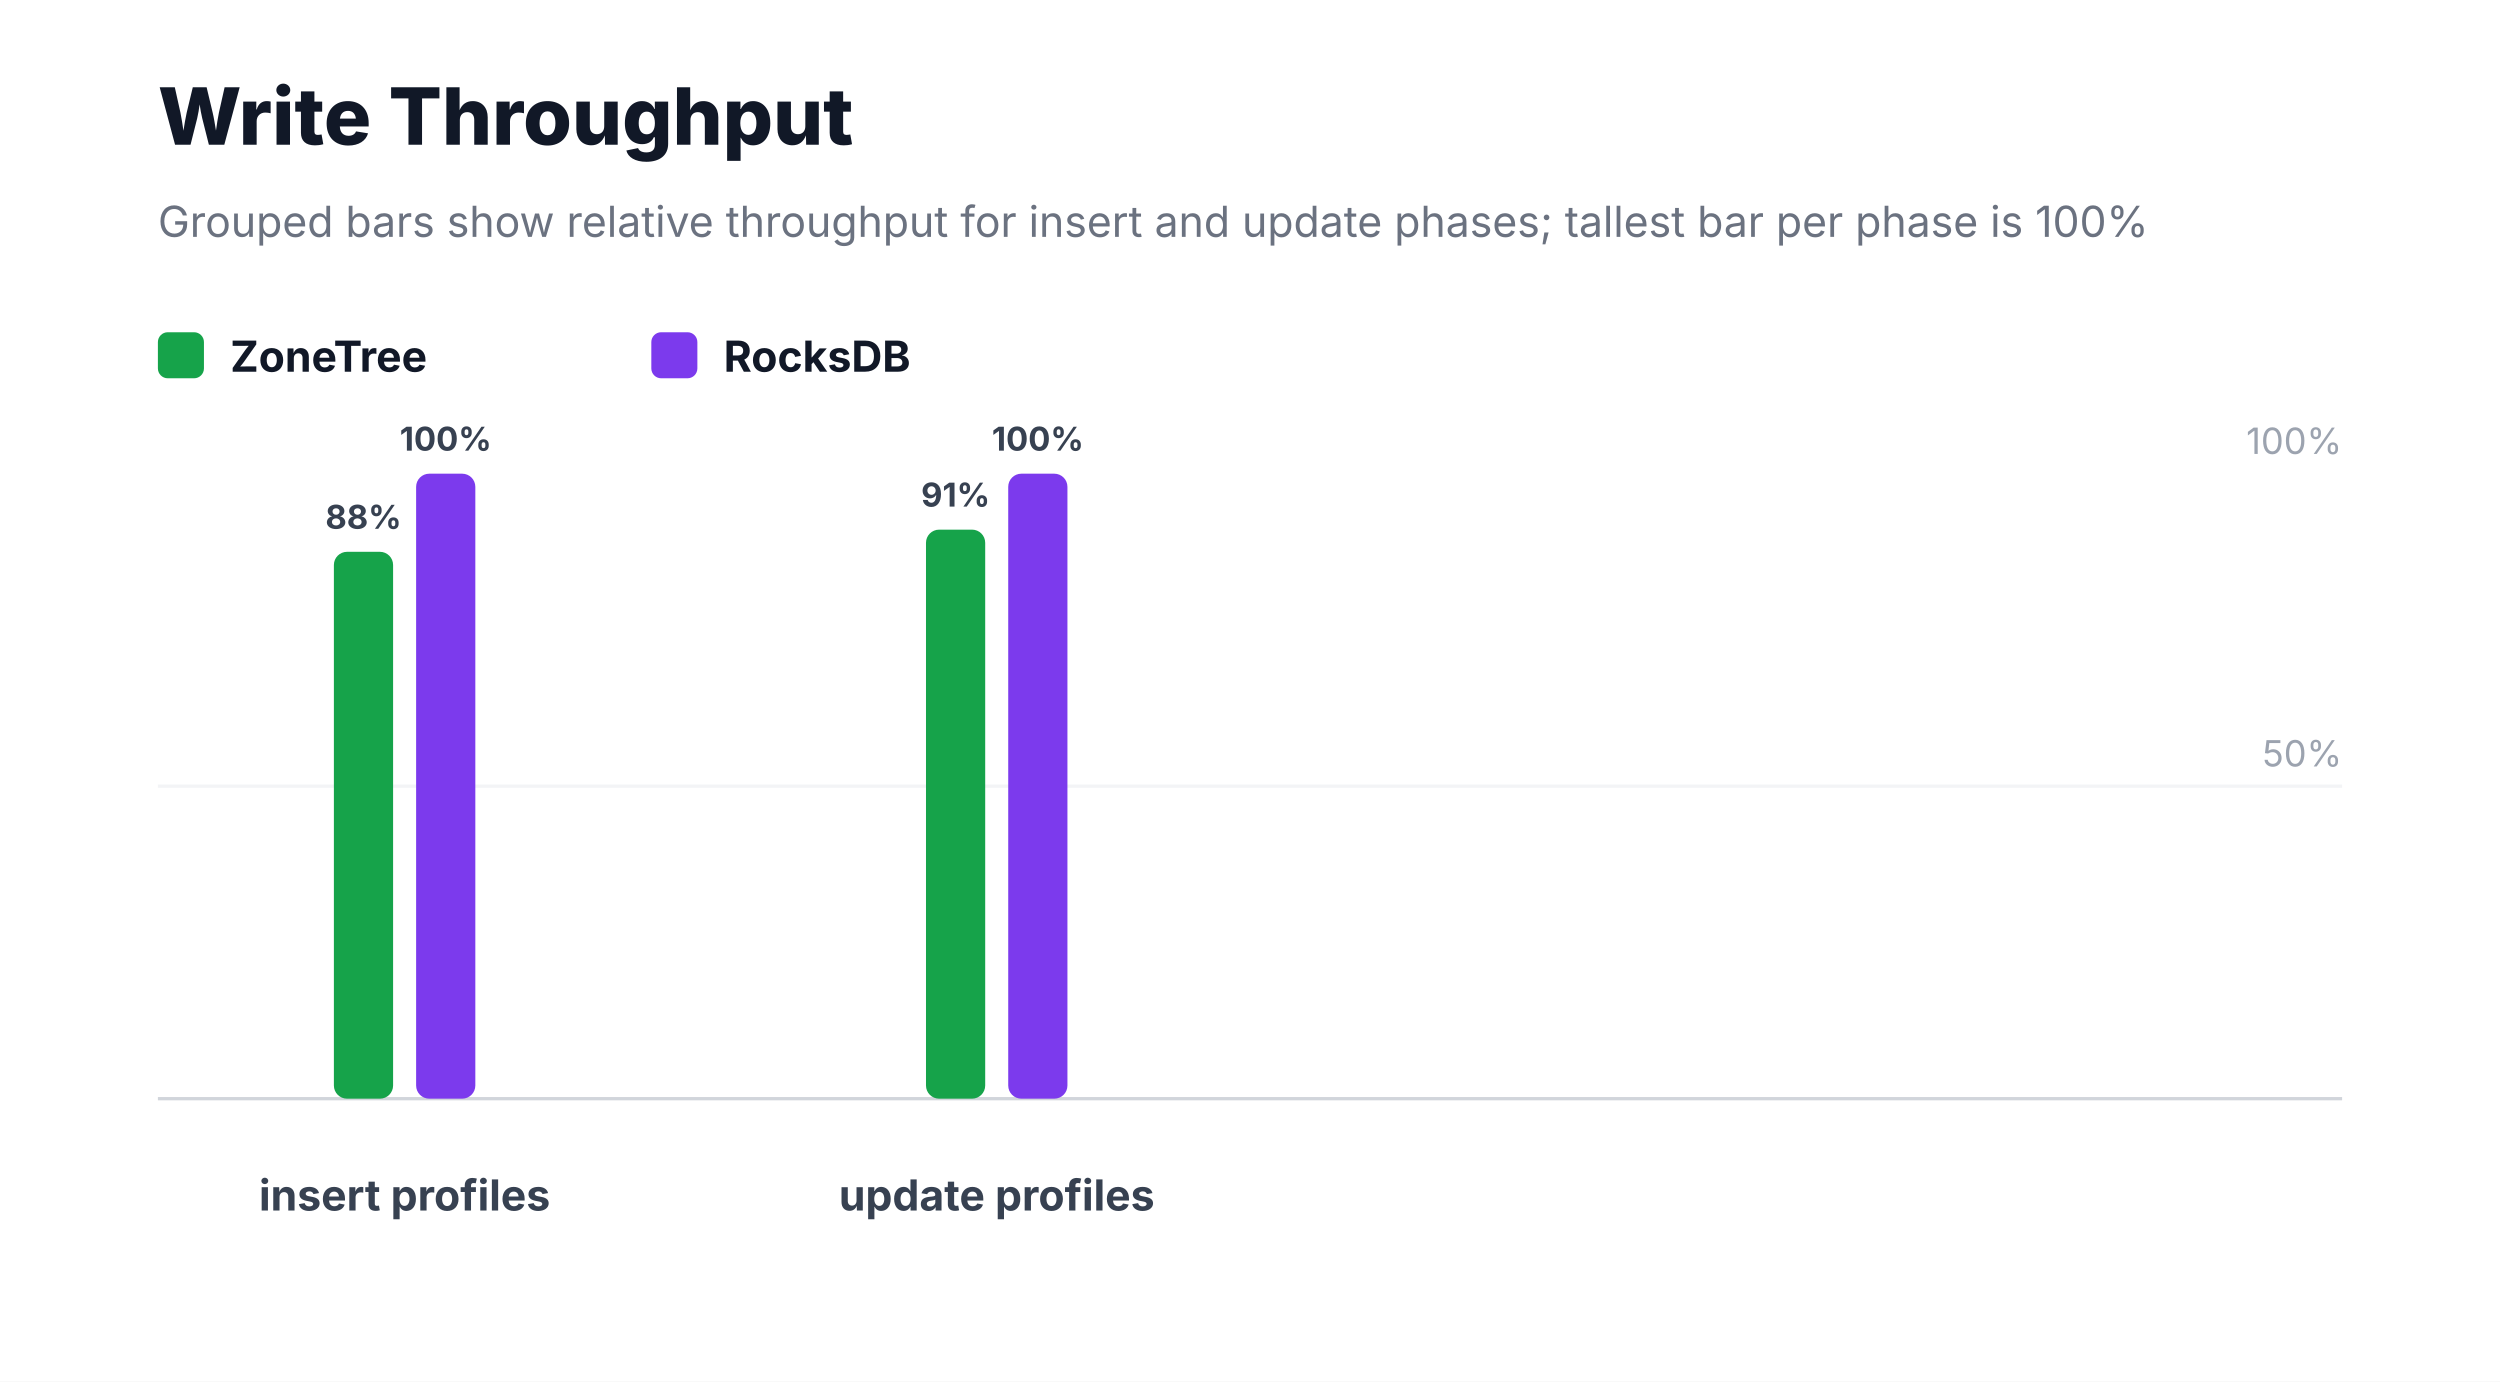
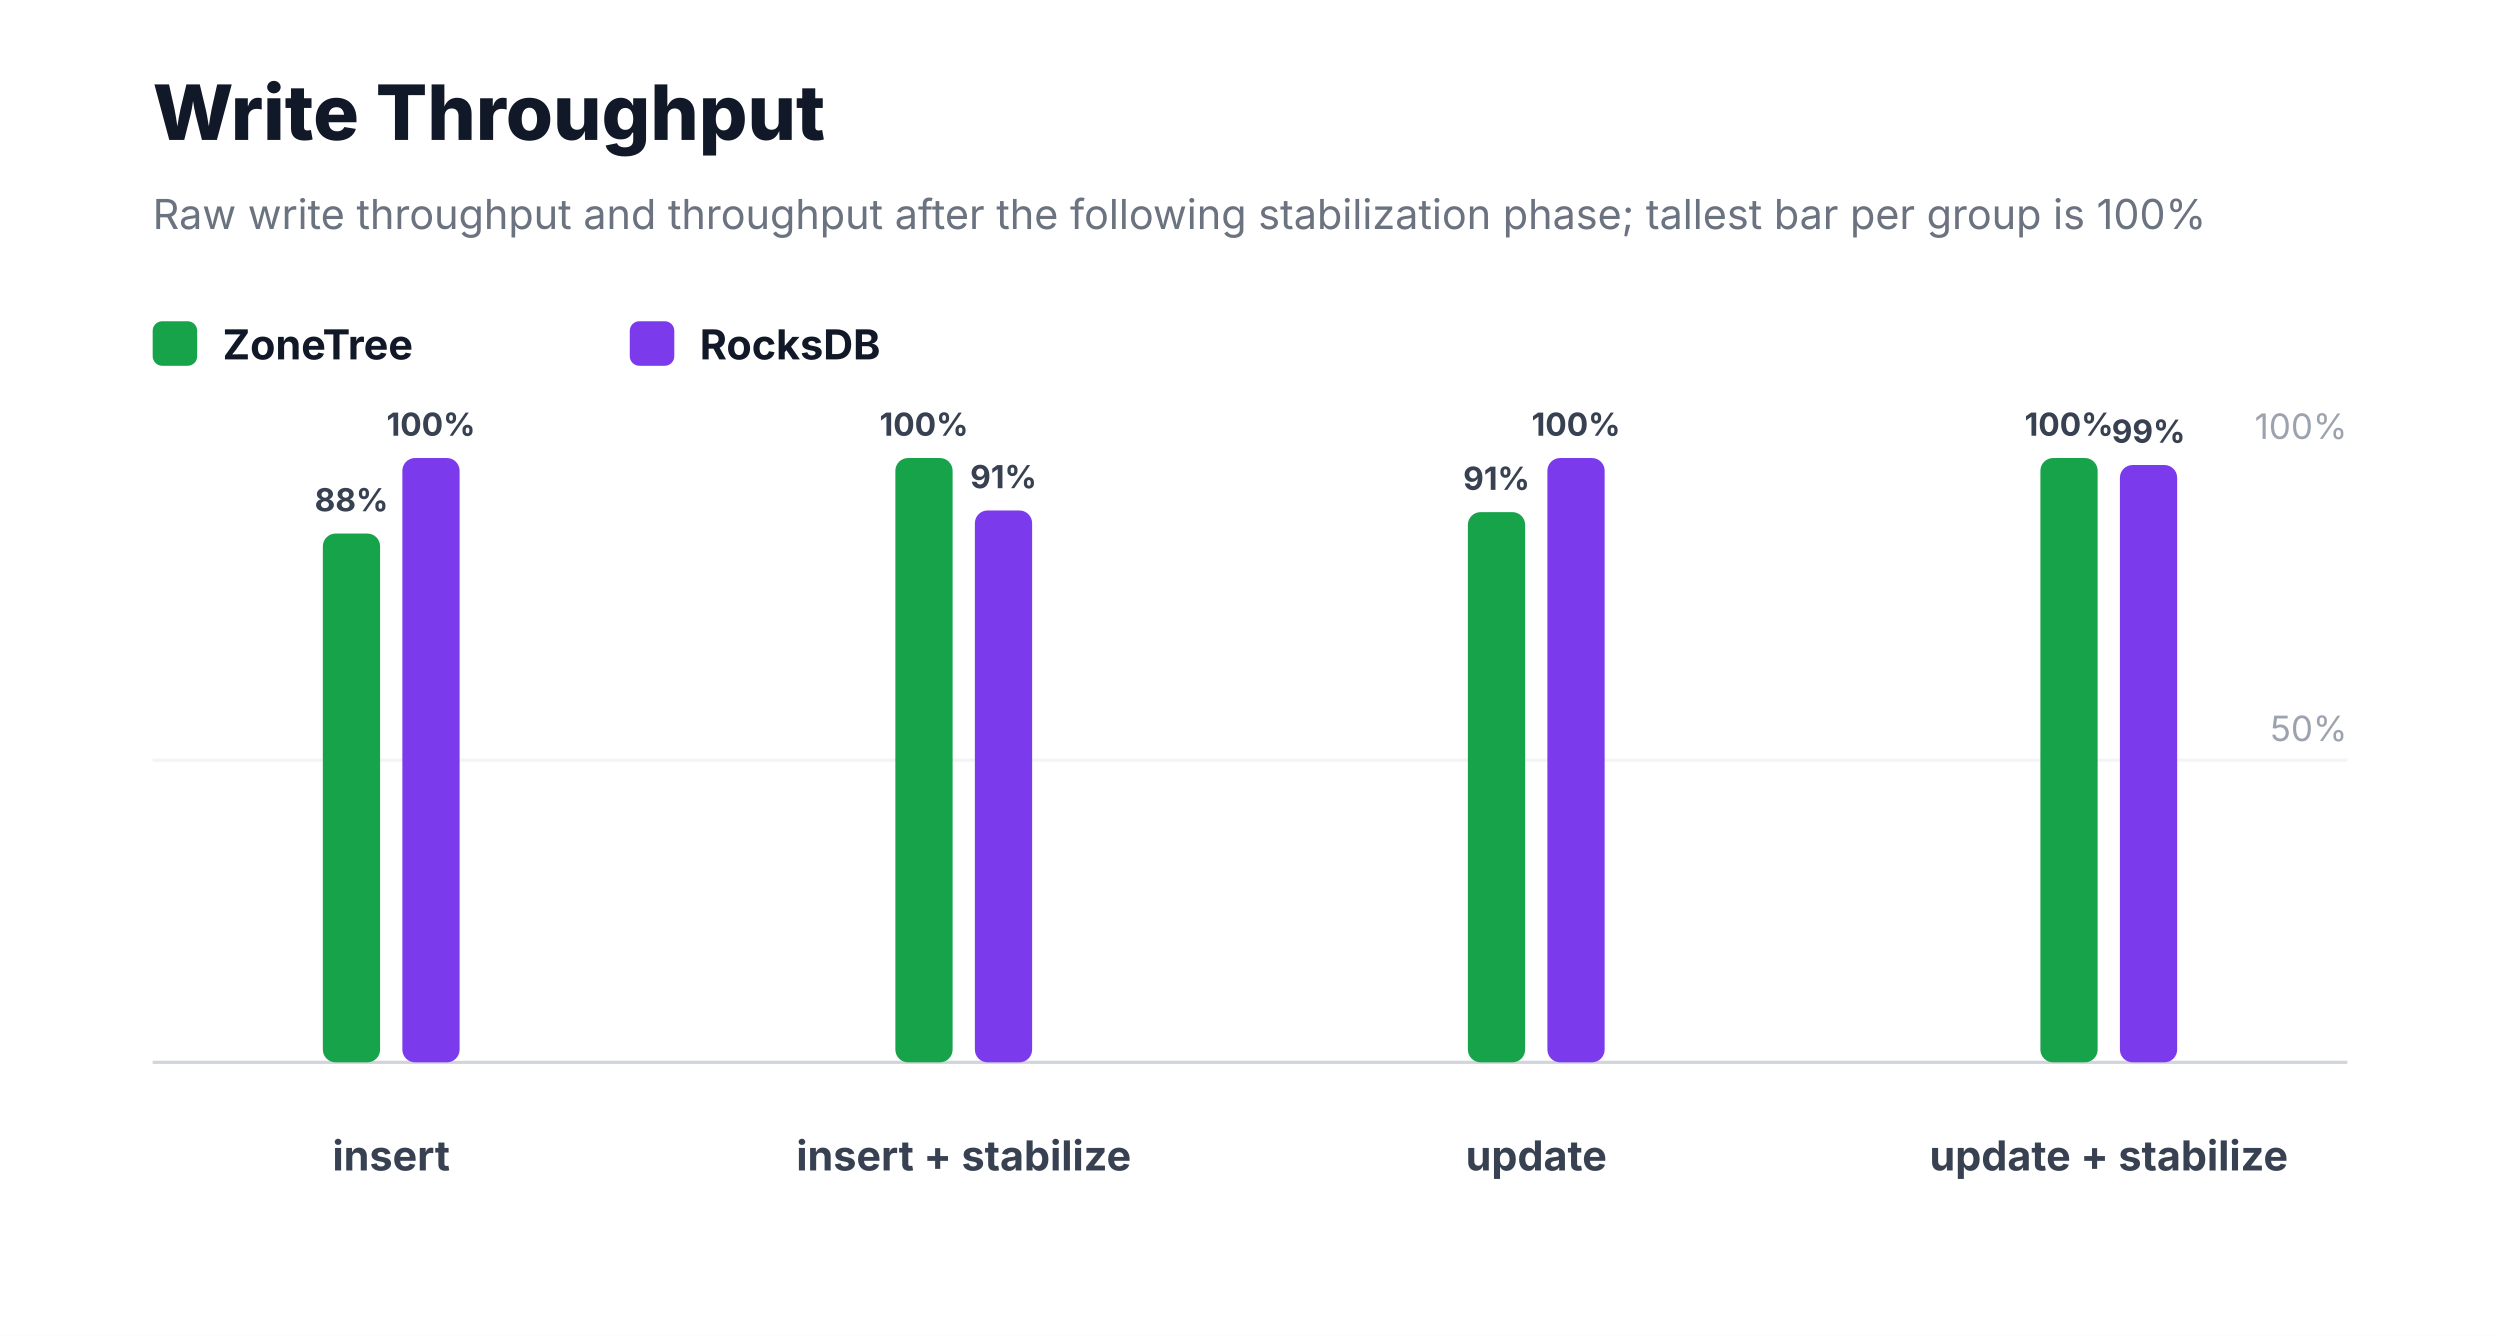
- <svg xmlns="http://www.w3.org/2000/svg" width="760" height="420" viewBox="0 0 760 420" role="img" aria-label="Write Throughput">
+ <svg xmlns="http://www.w3.org/2000/svg" width="786" height="420" viewBox="0 0 786 420" role="img" aria-label="Write Throughput">
  <style>
    text { font-family: Inter, Segoe UI, Arial, sans-serif; }
  </style>
  <rect width="100%" height="100%" fill="#ffffff" />
  <text x="48" y="44" font-size="24" font-weight="800" fill="#111827">Write Throughput</text>
-   <text x="48" y="72" font-size="13" fill="#6b7280">Grouped bars show relative throughput for insert and update phases; tallest bar per phase is 100%</text>
+   <text x="48" y="72" font-size="13" fill="#6b7280">Raw write throughput and throughput after the following stabilization phase; tallest bar per group is 100%</text>
  <rect x="48" y="101" width="14" height="14" rx="3" fill="#16a34a" />
  <text x="70" y="113" font-size="13" fill="#111827" text-anchor="start" font-weight="700">ZoneTree</text>
  <rect x="198" y="101" width="14" height="14" rx="3" fill="#7c3aed" />
  <text x="220" y="113" font-size="13" fill="#111827" text-anchor="start" font-weight="700">RocksDB</text>
-   <line x1="48" y1="334" x2="712" y2="334" stroke="#d1d5db" stroke-width="1" />
-   <line x1="48" y1="239" x2="712" y2="239" stroke="#f3f4f6" stroke-width="1" />
-   <text x="712" y="233" font-size="11" fill="#9ca3af" text-anchor="end" font-weight="400">50%</text>
-   <text x="712" y="138" font-size="11" fill="#9ca3af" text-anchor="end" font-weight="400">100%</text>
+   <line x1="48" y1="334" x2="738" y2="334" stroke="#d1d5db" stroke-width="1" />
+   <line x1="48" y1="239" x2="738" y2="239" stroke="#f3f4f6" stroke-width="1" />
+   <text x="738" y="233" font-size="11" fill="#9ca3af" text-anchor="end" font-weight="400">50%</text>
+   <text x="738" y="138" font-size="11" fill="#9ca3af" text-anchor="end" font-weight="400">100%</text>
  <rect x="101.5" y="167.75" width="18" height="166.25" rx="4" fill="#16a34a" />
  <text x="110.5" y="160.75" font-size="10" fill="#374151" text-anchor="middle" font-weight="700">88%</text>
  <rect x="126.5" y="144" width="18" height="190" rx="4" fill="#7c3aed" />
  <text x="135.5" y="137" font-size="10" fill="#374151" text-anchor="middle" font-weight="700">100%</text>
-   <text x="123" y="368" font-size="13" fill="#374151" text-anchor="middle" font-weight="700">insert profiles</text>
-   <rect x="281.5" y="161.01" width="18" height="172.99" rx="4" fill="#16a34a" />
-   <text x="290.5" y="154.01" font-size="10" fill="#374151" text-anchor="middle" font-weight="700">91%</text>
-   <rect x="306.5" y="144" width="18" height="190" rx="4" fill="#7c3aed" />
-   <text x="315.5" y="137" font-size="10" fill="#374151" text-anchor="middle" font-weight="700">100%</text>
-   <text x="303" y="368" font-size="13" fill="#374151" text-anchor="middle" font-weight="700">update profiles</text>
+   <text x="123" y="368" font-size="13" fill="#374151" text-anchor="middle" font-weight="700">insert</text>
+   <rect x="281.5" y="144" width="18" height="190" rx="4" fill="#16a34a" />
+   <text x="290.5" y="137" font-size="10" fill="#374151" text-anchor="middle" font-weight="700">100%</text>
+   <rect x="306.5" y="160.49" width="18" height="173.51" rx="4" fill="#7c3aed" />
+   <text x="315.5" y="153.49" font-size="10" fill="#374151" text-anchor="middle" font-weight="700">91%</text>
+   <text x="303" y="368" font-size="13" fill="#374151" text-anchor="middle" font-weight="700">insert + stabilize</text>
+   <rect x="461.5" y="161.01" width="18" height="172.99" rx="4" fill="#16a34a" />
+   <text x="470.5" y="154.01" font-size="10" fill="#374151" text-anchor="middle" font-weight="700">91%</text>
+   <rect x="486.5" y="144" width="18" height="190" rx="4" fill="#7c3aed" />
+   <text x="495.5" y="137" font-size="10" fill="#374151" text-anchor="middle" font-weight="700">100%</text>
+   <text x="483" y="368" font-size="13" fill="#374151" text-anchor="middle" font-weight="700">update</text>
+   <rect x="641.5" y="144" width="18" height="190" rx="4" fill="#16a34a" />
+   <text x="650.5" y="137" font-size="10" fill="#374151" text-anchor="middle" font-weight="700">100%</text>
+   <rect x="666.5" y="146.2" width="18" height="187.8" rx="4" fill="#7c3aed" />
+   <text x="675.5" y="139.2" font-size="10" fill="#374151" text-anchor="middle" font-weight="700">99%</text>
+   <text x="663" y="368" font-size="13" fill="#374151" text-anchor="middle" font-weight="700">update + stabilize</text>
</svg>
